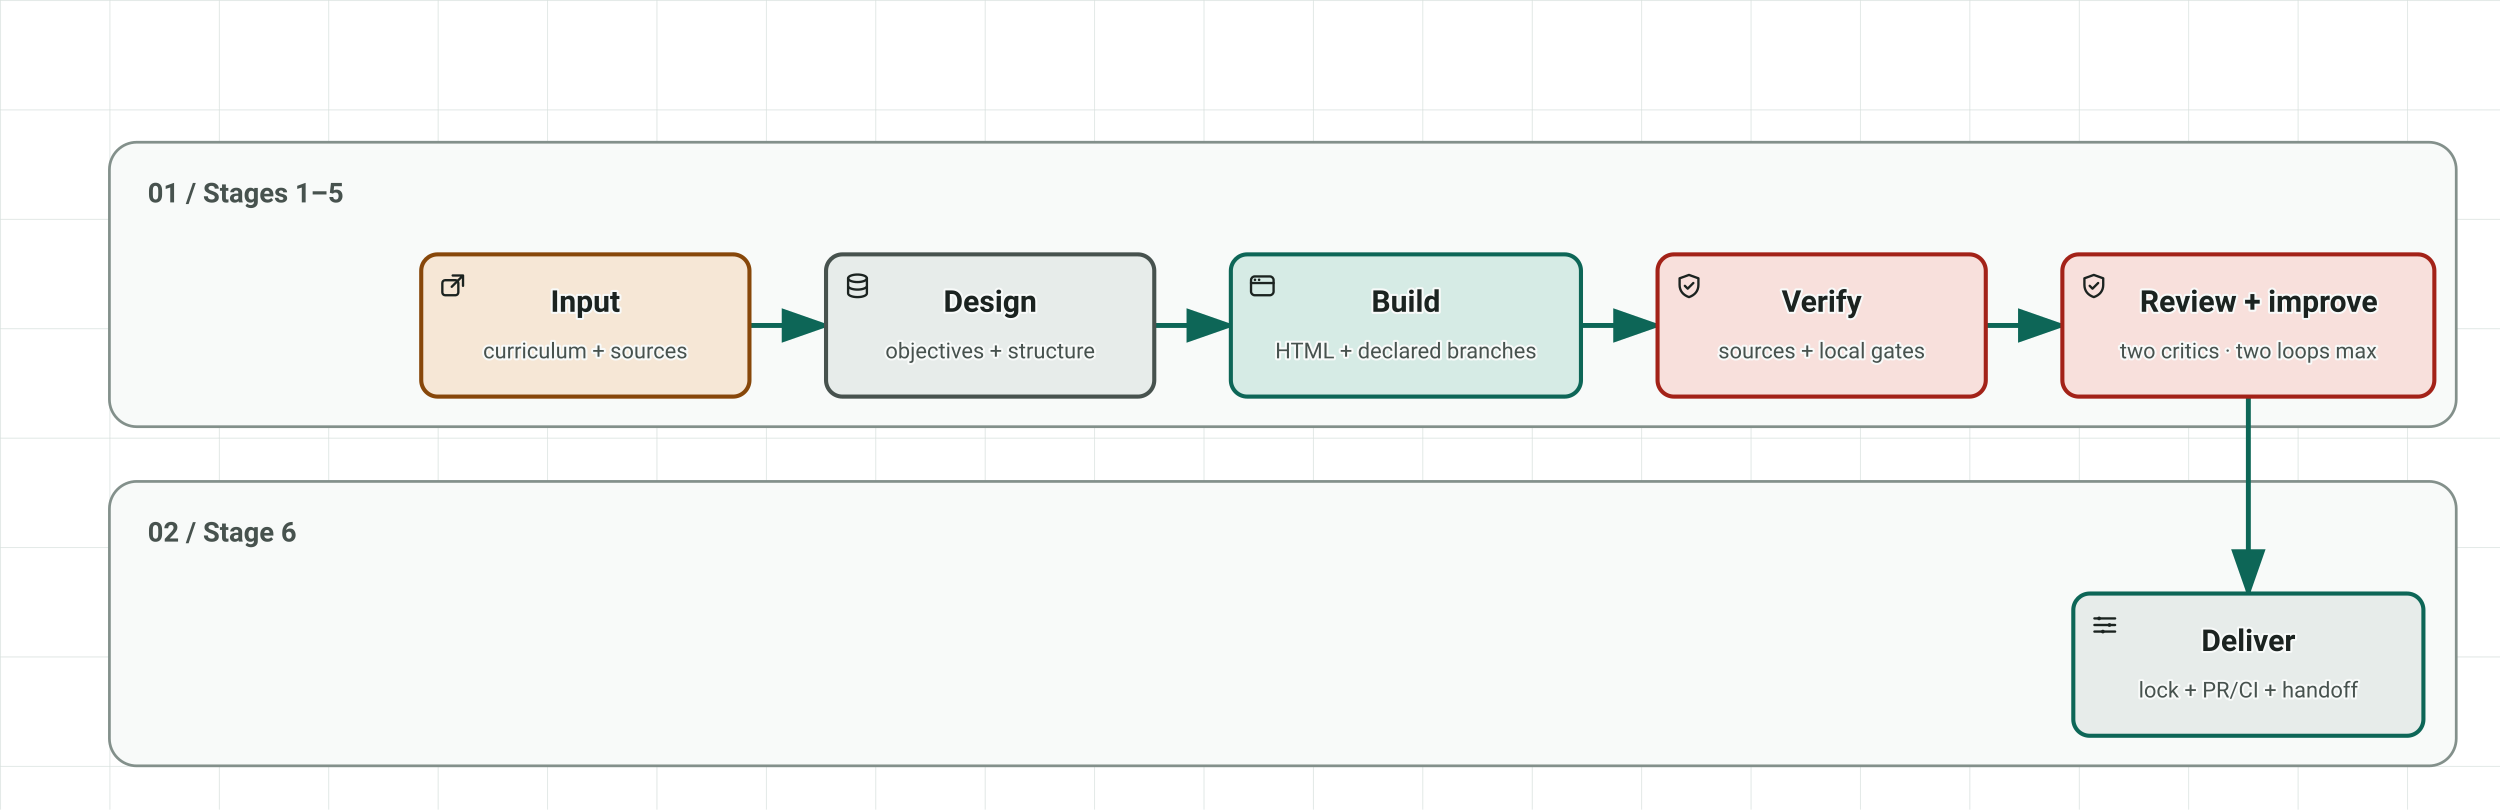
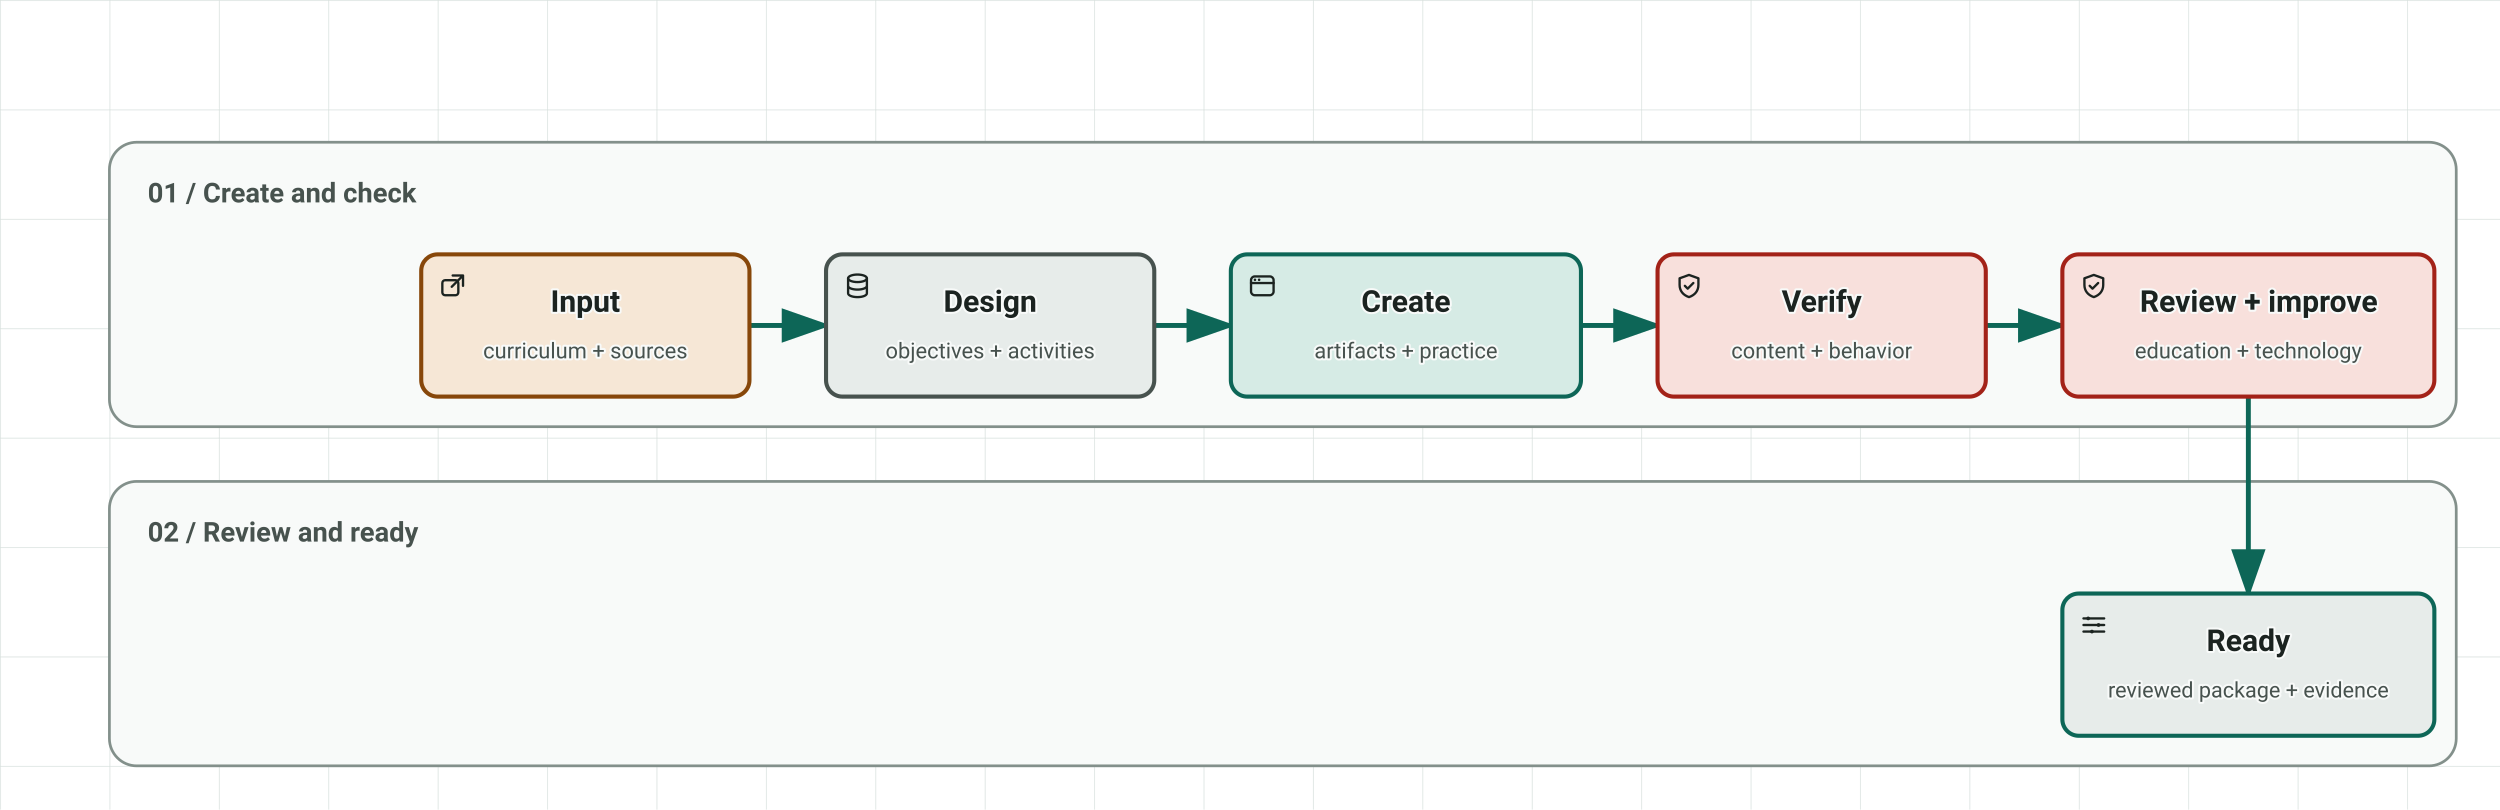
- <svg xmlns="http://www.w3.org/2000/svg" data-archify-input-sha256="92ae09ca55005a721e97647ced74137c639fdc719318c13a6d73b6158e5feecd" viewBox="0 0 914 296" data-layout-contract="readable-v2" role="img" lang="en" aria-labelledby="archify-diagram-title archify-diagram-description" data-preset="classic" data-quality-profile="showcase">
+ <svg xmlns="http://www.w3.org/2000/svg" data-archify-input-sha256="bec66d7c7083f10bf25696e65a71ce03f2280f0937667a6cda189fcd22faf2eb" viewBox="0 0 914 296" data-layout-contract="readable-v2" role="img" lang="en" aria-labelledby="archify-diagram-title archify-diagram-description" data-preset="classic" data-quality-profile="showcase">
  <style>
          svg{font-family:system-ui,-apple-system,"Segoe UI",Roboto,sans-serif;color-scheme:light dark}
          .c-grid{fill:none;stroke:#d8e0dd}.c-lane{fill:#f8faf9;stroke:#83908b}.c-security-group{fill:#f8e0dc;stroke:#a32218}
          .c-mask{fill:#f8faf9}.c-frontend{fill:#d6ebe5;stroke:#0d6657}.c-database{fill:#e7ecea;stroke:#47524e}
          .c-security{fill:#f8e0dc;stroke:#a32218}.c-messagebus{fill:#e7ecea;stroke:#0d6657}.c-external{fill:#f6e7d6;stroke:#87470a}
          .t-primary{fill:#1b2320}.t-muted,.t-dim{fill:#47524e}.t-security{fill:#8f1f17}
          .semantic-sigil{fill:none;stroke:#1b2320;stroke-width:1.25;stroke-linecap:round;stroke-linejoin:round}.sigil-fill{fill:#1b2320;stroke:none}
          .a-emphasis,.a-dashed,.a-security{fill:none;stroke-linejoin:round;stroke-linecap:round}.a-emphasis{stroke:#0d6657}.a-dashed{stroke:#6b7873;stroke-dasharray:6 5}.a-security{stroke:#a32218}
          .m-emphasis{fill:#0d6657}.m-dashed{fill:#6b7873}.m-security{fill:#a32218}.m-default{fill:#47524e}
          text{paint-order:stroke;stroke:#f8faf9;stroke-width:1.5px;stroke-linejoin:round}
          @media(prefers-color-scheme:dark){
            .c-grid{stroke:#2f3b37}.c-lane{fill:#1a2220;stroke:#71827c}.c-security-group{fill:#3d1d19;stroke:#ff8b7c}
            .c-mask{fill:#1a2220}.c-frontend{fill:#173430;stroke:#5fcab3}.c-database{fill:#202a27;stroke:#a8b6b0}
            .c-security{fill:#3d1d19;stroke:#ff8b7c}.c-messagebus{fill:#202a27;stroke:#5fcab3}.c-external{fill:#36281a;stroke:#e6a65c}
            .t-primary{fill:#e3ebe7}.t-muted,.t-dim{fill:#a8b6b0}.t-security{fill:#ff8b7c}
            .semantic-sigil{stroke:#e3ebe7}.sigil-fill{fill:#e3ebe7}.a-emphasis{stroke:#5fcab3}.a-dashed{stroke:#a8b6b0}.a-security{stroke:#ff8b7c}
            .m-emphasis{fill:#5fcab3}.m-dashed{fill:#a8b6b0}.m-security{fill:#ff8b7c}.m-default{fill:#a8b6b0}
            text{stroke:#1a2220}
          }
          @media(prefers-reduced-motion:reduce){*{animation:none!important;transition:none!important}}
        </style>
  <defs>
    <marker id="arrowhead" markerWidth="10" markerHeight="7" refX="9" refY="3.5" orient="auto">
      <polygon points="0 0, 10 3.5, 0 7" class="m-default" />
    </marker>
    <marker id="arrowhead-emphasis" markerWidth="10" markerHeight="7" refX="9" refY="3.5" orient="auto">
      <polygon points="0 0, 10 3.5, 0 7" class="m-emphasis" />
    </marker>
    <marker id="arrowhead-security" markerWidth="10" markerHeight="7" refX="9" refY="3.5" orient="auto">
      <polygon points="0 0, 10 3.5, 0 7" class="m-security" />
    </marker>
    <marker id="arrowhead-dashed" markerWidth="10" markerHeight="7" refX="9" refY="3.5" orient="auto">
      <polygon points="0 0, 10 3.5, 0 7" class="m-dashed" />
    </marker>
    <pattern id="grid" width="40" height="40" patternUnits="userSpaceOnUse">
      <path d="M 40 0 L 0 0 0 40" class="c-grid" stroke-width="0.5" />
    </pattern>
  </defs>
  <rect width="100%" height="100%" fill="url(#grid)" />
  <rect data-graph-role="structural-frame" data-composition-frame-kind="lane" data-composition-frame-id="lane-0" x="40" y="52" width="858" height="104" rx="10" class="c-lane" stroke-width="1" />
-   <text x="54" y="74" class="t-dim" font-size="10" font-weight="600">01 / Stages 1–5</text>
+   <text x="54" y="74" class="t-dim" font-size="10" font-weight="600">01 / Create and check</text>
  <rect data-graph-role="structural-frame" data-composition-frame-kind="lane" data-composition-frame-id="lane-1" x="40" y="176" width="858" height="104" rx="10" class="c-lane" stroke-width="1" />
-   <text x="54" y="198" class="t-dim" font-size="10" font-weight="600">02 / Stage 6</text>
-   <path data-edge-from="build" data-edge-to="verify" data-edge-key="0" data-edge-id="build-verify" data-composition-routing="workflow-v2-auto" data-edge-role="" data-composition-points="578,119;606,119" d="M 578 119 L 606 119" class="a-emphasis" stroke-width="1.8" marker-end="url(#arrowhead-emphasis)" />
-   <path data-edge-from="design" data-edge-to="build" data-edge-key="1" data-edge-id="design-build" data-composition-routing="workflow-v2-auto" data-edge-role="" data-composition-points="422,119;450,119" d="M 422 119 L 450 119" class="a-emphasis" stroke-width="1.8" marker-end="url(#arrowhead-emphasis)" />
+   <text x="54" y="198" class="t-dim" font-size="10" font-weight="600">02 / Review and ready</text>
+   <path data-edge-from="create" data-edge-to="verify" data-edge-key="0" data-edge-id="create-verify" data-composition-routing="workflow-v2-auto" data-edge-role="" data-composition-points="578,119;606,119" d="M 578 119 L 606 119" class="a-emphasis" stroke-width="1.8" marker-end="url(#arrowhead-emphasis)" />
+   <path data-edge-from="design" data-edge-to="create" data-edge-key="1" data-edge-id="design-create" data-composition-routing="workflow-v2-auto" data-edge-role="" data-composition-points="422,119;450,119" d="M 422 119 L 450 119" class="a-emphasis" stroke-width="1.8" marker-end="url(#arrowhead-emphasis)" />
  <path data-edge-from="input" data-edge-to="design" data-edge-key="2" data-edge-id="input-design" data-composition-routing="workflow-v2-auto" data-edge-role="" data-composition-points="274,119;302,119" d="M 274 119 L 302 119" class="a-emphasis" stroke-width="1.8" marker-end="url(#arrowhead-emphasis)" />
-   <path data-edge-from="review" data-edge-to="deliver" data-edge-key="3" data-edge-id="review-deliver" data-composition-routing="workflow-v2-auto" data-edge-role="" data-composition-points="822,145;822,217" d="M 822 145 L 822 217" class="a-emphasis" stroke-width="1.8" marker-end="url(#arrowhead-emphasis)" />
+   <path data-edge-from="review" data-edge-to="ready" data-edge-key="3" data-edge-id="review-ready" data-composition-routing="workflow-v2-auto" data-edge-role="" data-composition-points="822,145;822,217" d="M 822 145 L 822 217" class="a-emphasis" stroke-width="1.8" marker-end="url(#arrowhead-emphasis)" />
  <path data-edge-from="verify" data-edge-to="review" data-edge-key="4" data-edge-id="verify-review" data-composition-routing="workflow-v2-auto" data-edge-role="" data-composition-points="726,119;754,119" d="M 726 119 L 754 119" class="a-emphasis" stroke-width="1.8" marker-end="url(#arrowhead-emphasis)" />
-   <g id="node-input" data-node-id="input" data-node-label="Input" aria-label="Focus Input, curriculum + sources, Stages 1–5" data-node-kind="external" data-node-sublabel="curriculum + sources" data-node-context="Stages 1–5">
+   <g id="node-input" data-node-id="input" data-node-label="Input" aria-label="Focus Input, curriculum + sources, Create and check" data-node-kind="external" data-node-sublabel="curriculum + sources" data-node-context="Create and check">
    <rect x="154" y="93" width="120" height="52" rx="6" class="c-mask" />
    <rect x="154" y="93" width="120" height="52" rx="6" class="c-external" stroke-width="1.5" />
    <g aria-hidden="true" data-semantic-sigil="external" class="semantic-sigil s-external" transform="translate(160 99) scale(0.6875)">
      <rect x="2.5" y="5" width="8.5" height="8" rx="1.5" />
      <path d="M8 2.5h5.5V8M13.5 2.5 7.5 8.5" />
    </g>
    <text data-node-label="" data-detail-anchor="" x="214" y="114" class="t-primary" font-size="11" font-weight="600" text-anchor="middle">Input</text>
    <text data-detail="context" x="214" y="131" class="t-muted" font-size="8" text-anchor="middle">curriculum + sources</text>
  </g>
-   <g id="node-design" data-node-id="design" data-node-label="Design" aria-label="Focus Design, objectives + structure, Stages 1–5" data-node-kind="database" data-node-sublabel="objectives + structure" data-node-context="Stages 1–5">
+   <g id="node-design" data-node-id="design" data-node-label="Design" aria-label="Focus Design, objectives + activities, Create and check" data-node-kind="database" data-node-sublabel="objectives + activities" data-node-context="Create and check">
    <rect x="302" y="93" width="120" height="52" rx="6" class="c-mask" />
    <rect x="302" y="93" width="120" height="52" rx="6" class="c-database" stroke-width="1.5" />
    <g aria-hidden="true" data-semantic-sigil="database" class="semantic-sigil s-database" transform="translate(308 99) scale(0.6875)">
      <ellipse cx="8" cy="4" rx="5" ry="2" />
      <path d="M3 4v8c0 1.1 2.2 2 5 2s5-.9 5-2V4M3 8c0 1.1 2.2 2 5 2s5-.9 5-2" />
    </g>
    <text data-node-label="" data-detail-anchor="" x="362" y="114" class="t-primary" font-size="11" font-weight="600" text-anchor="middle">Design</text>
-     <text data-detail="context" x="362" y="131" class="t-muted" font-size="8" text-anchor="middle">objectives + structure</text>
+     <text data-detail="context" x="362" y="131" class="t-muted" font-size="8" text-anchor="middle">objectives + activities</text>
  </g>
-   <g id="node-build" data-node-id="build" data-node-label="Build" aria-label="Focus Build, HTML + declared branches, Stages 1–5" data-node-kind="frontend" data-node-sublabel="HTML + declared branches" data-node-context="Stages 1–5">
+   <g id="node-create" data-node-id="create" data-node-label="Create" aria-label="Focus Create, artifacts + practice, Create and check" data-node-kind="frontend" data-node-sublabel="artifacts + practice" data-node-context="Create and check">
    <rect x="450" y="93" width="128" height="52" rx="6" class="c-mask" />
    <rect x="450" y="93" width="128" height="52" rx="6" class="c-frontend" stroke-width="1.5" />
    <g aria-hidden="true" data-semantic-sigil="frontend" class="semantic-sigil s-frontend" transform="translate(456 99) scale(0.6875)">
      <rect x="2" y="3" width="12" height="10" rx="2" />
      <path d="M2 6.5h12" />
      <circle cx="4.1" cy="4.8" r=".7" class="sigil-fill" />
      <circle cx="6.3" cy="4.8" r=".7" class="sigil-fill" />
    </g>
-     <text data-node-label="" data-detail-anchor="" x="514" y="114" class="t-primary" font-size="11" font-weight="600" text-anchor="middle">Build</text>
-     <text data-detail="context" x="514" y="131" class="t-muted" font-size="8" text-anchor="middle">HTML + declared branches</text>
+     <text data-node-label="" data-detail-anchor="" x="514" y="114" class="t-primary" font-size="11" font-weight="600" text-anchor="middle">Create</text>
+     <text data-detail="context" x="514" y="131" class="t-muted" font-size="8" text-anchor="middle">artifacts + practice</text>
  </g>
-   <g id="node-verify" data-node-id="verify" data-node-label="Verify" aria-label="Focus Verify, sources + local gates, Stages 1–5" data-node-kind="security" data-node-sublabel="sources + local gates" data-node-context="Stages 1–5">
+   <g id="node-verify" data-node-id="verify" data-node-label="Verify" aria-label="Focus Verify, content + behavior, Create and check" data-node-kind="security" data-node-sublabel="content + behavior" data-node-context="Create and check">
    <rect x="606" y="93" width="120" height="52" rx="6" class="c-mask" />
    <rect x="606" y="93" width="120" height="52" rx="6" class="c-security" stroke-width="1.5" />
    <g aria-hidden="true" data-semantic-sigil="security" class="semantic-sigil s-security" transform="translate(612 99) scale(0.6875)">
      <path d="M8 2.2 13 4v3.5c0 3.1-1.8 5.4-5 6.5-3.2-1.1-5-3.4-5-6.5V4Z" />
      <path d="m5.8 8 1.5 1.5 3-3" />
    </g>
    <text data-node-label="" data-detail-anchor="" x="666" y="114" class="t-primary" font-size="11" font-weight="600" text-anchor="middle">Verify</text>
-     <text data-detail="context" x="666" y="131" class="t-muted" font-size="8" text-anchor="middle">sources + local gates</text>
+     <text data-detail="context" x="666" y="131" class="t-muted" font-size="8" text-anchor="middle">content + behavior</text>
  </g>
-   <g id="node-review" data-node-id="review" data-node-label="Review + improve" aria-label="Focus Review + improve, two critics · two loops max, Stages 1–5" data-node-kind="security" data-node-sublabel="two critics · two loops max" data-node-context="Stages 1–5">
+   <g id="node-review" data-node-id="review" data-node-label="Review + improve" aria-label="Focus Review + improve, education + technology, Create and check" data-node-kind="security" data-node-sublabel="education + technology" data-node-context="Create and check">
    <rect x="754" y="93" width="136" height="52" rx="6" class="c-mask" />
    <rect x="754" y="93" width="136" height="52" rx="6" class="c-security" stroke-width="1.5" />
    <g aria-hidden="true" data-semantic-sigil="security" class="semantic-sigil s-security" transform="translate(760 99) scale(0.6875)">
      <path d="M8 2.2 13 4v3.5c0 3.1-1.8 5.4-5 6.5-3.2-1.1-5-3.4-5-6.5V4Z" />
      <path d="m5.8 8 1.5 1.5 3-3" />
    </g>
    <text data-node-label="" data-detail-anchor="" x="825.8" y="114" class="t-primary" font-size="11" font-weight="600" text-anchor="middle">Review + improve</text>
-     <text data-detail="context" x="822" y="131" class="t-muted" font-size="7.9" text-anchor="middle">two critics · two loops max</text>
+     <text data-detail="context" x="822" y="131" class="t-muted" font-size="8" text-anchor="middle">education + technology</text>
  </g>
-   <g id="node-deliver" data-node-id="deliver" data-node-label="Deliver" aria-label="Focus Deliver, lock + PR/CI + handoff, Stage 6" data-node-kind="messagebus" data-node-sublabel="lock + PR/CI + handoff" data-node-context="Stage 6">
-     <rect x="758" y="217" width="128" height="52" rx="6" class="c-mask" />
-     <rect x="758" y="217" width="128" height="52" rx="6" class="c-messagebus" stroke-width="1.5" />
-     <g aria-hidden="true" data-semantic-sigil="messagebus" class="semantic-sigil s-messagebus" transform="translate(764 223) scale(0.6875)">
+   <g id="node-ready" data-node-id="ready" data-node-label="Ready" aria-label="Focus Ready, reviewed package + evidence, Review and ready" data-node-kind="messagebus" data-node-sublabel="reviewed package + evidence" data-node-context="Review and ready">
+     <rect x="754" y="217" width="136" height="52" rx="6" class="c-mask" />
+     <rect x="754" y="217" width="136" height="52" rx="6" class="c-messagebus" stroke-width="1.5" />
+     <g aria-hidden="true" data-semantic-sigil="messagebus" class="semantic-sigil s-messagebus" transform="translate(760 223) scale(0.6875)">
      <path d="M2.5 4.5h11M2.5 8h11M2.5 11.5h11" />
      <circle cx="5" cy="4.5" r="1" class="sigil-fill" />
      <circle cx="10.5" cy="8" r="1" class="sigil-fill" />
      <circle cx="7" cy="11.5" r="1" class="sigil-fill" />
    </g>
-     <text data-node-label="" data-detail-anchor="" x="822" y="238" class="t-primary" font-size="11" font-weight="600" text-anchor="middle">Deliver</text>
-     <text data-detail="context" x="822" y="255" class="t-muted" font-size="8" text-anchor="middle">lock + PR/CI + handoff</text>
+     <text data-node-label="" data-detail-anchor="" x="822" y="238" class="t-primary" font-size="11" font-weight="600" text-anchor="middle">Ready</text>
+     <text data-detail="context" x="822" y="255" class="t-muted" font-size="7.9" text-anchor="middle">reviewed package + evidence</text>
  </g>
</svg>
